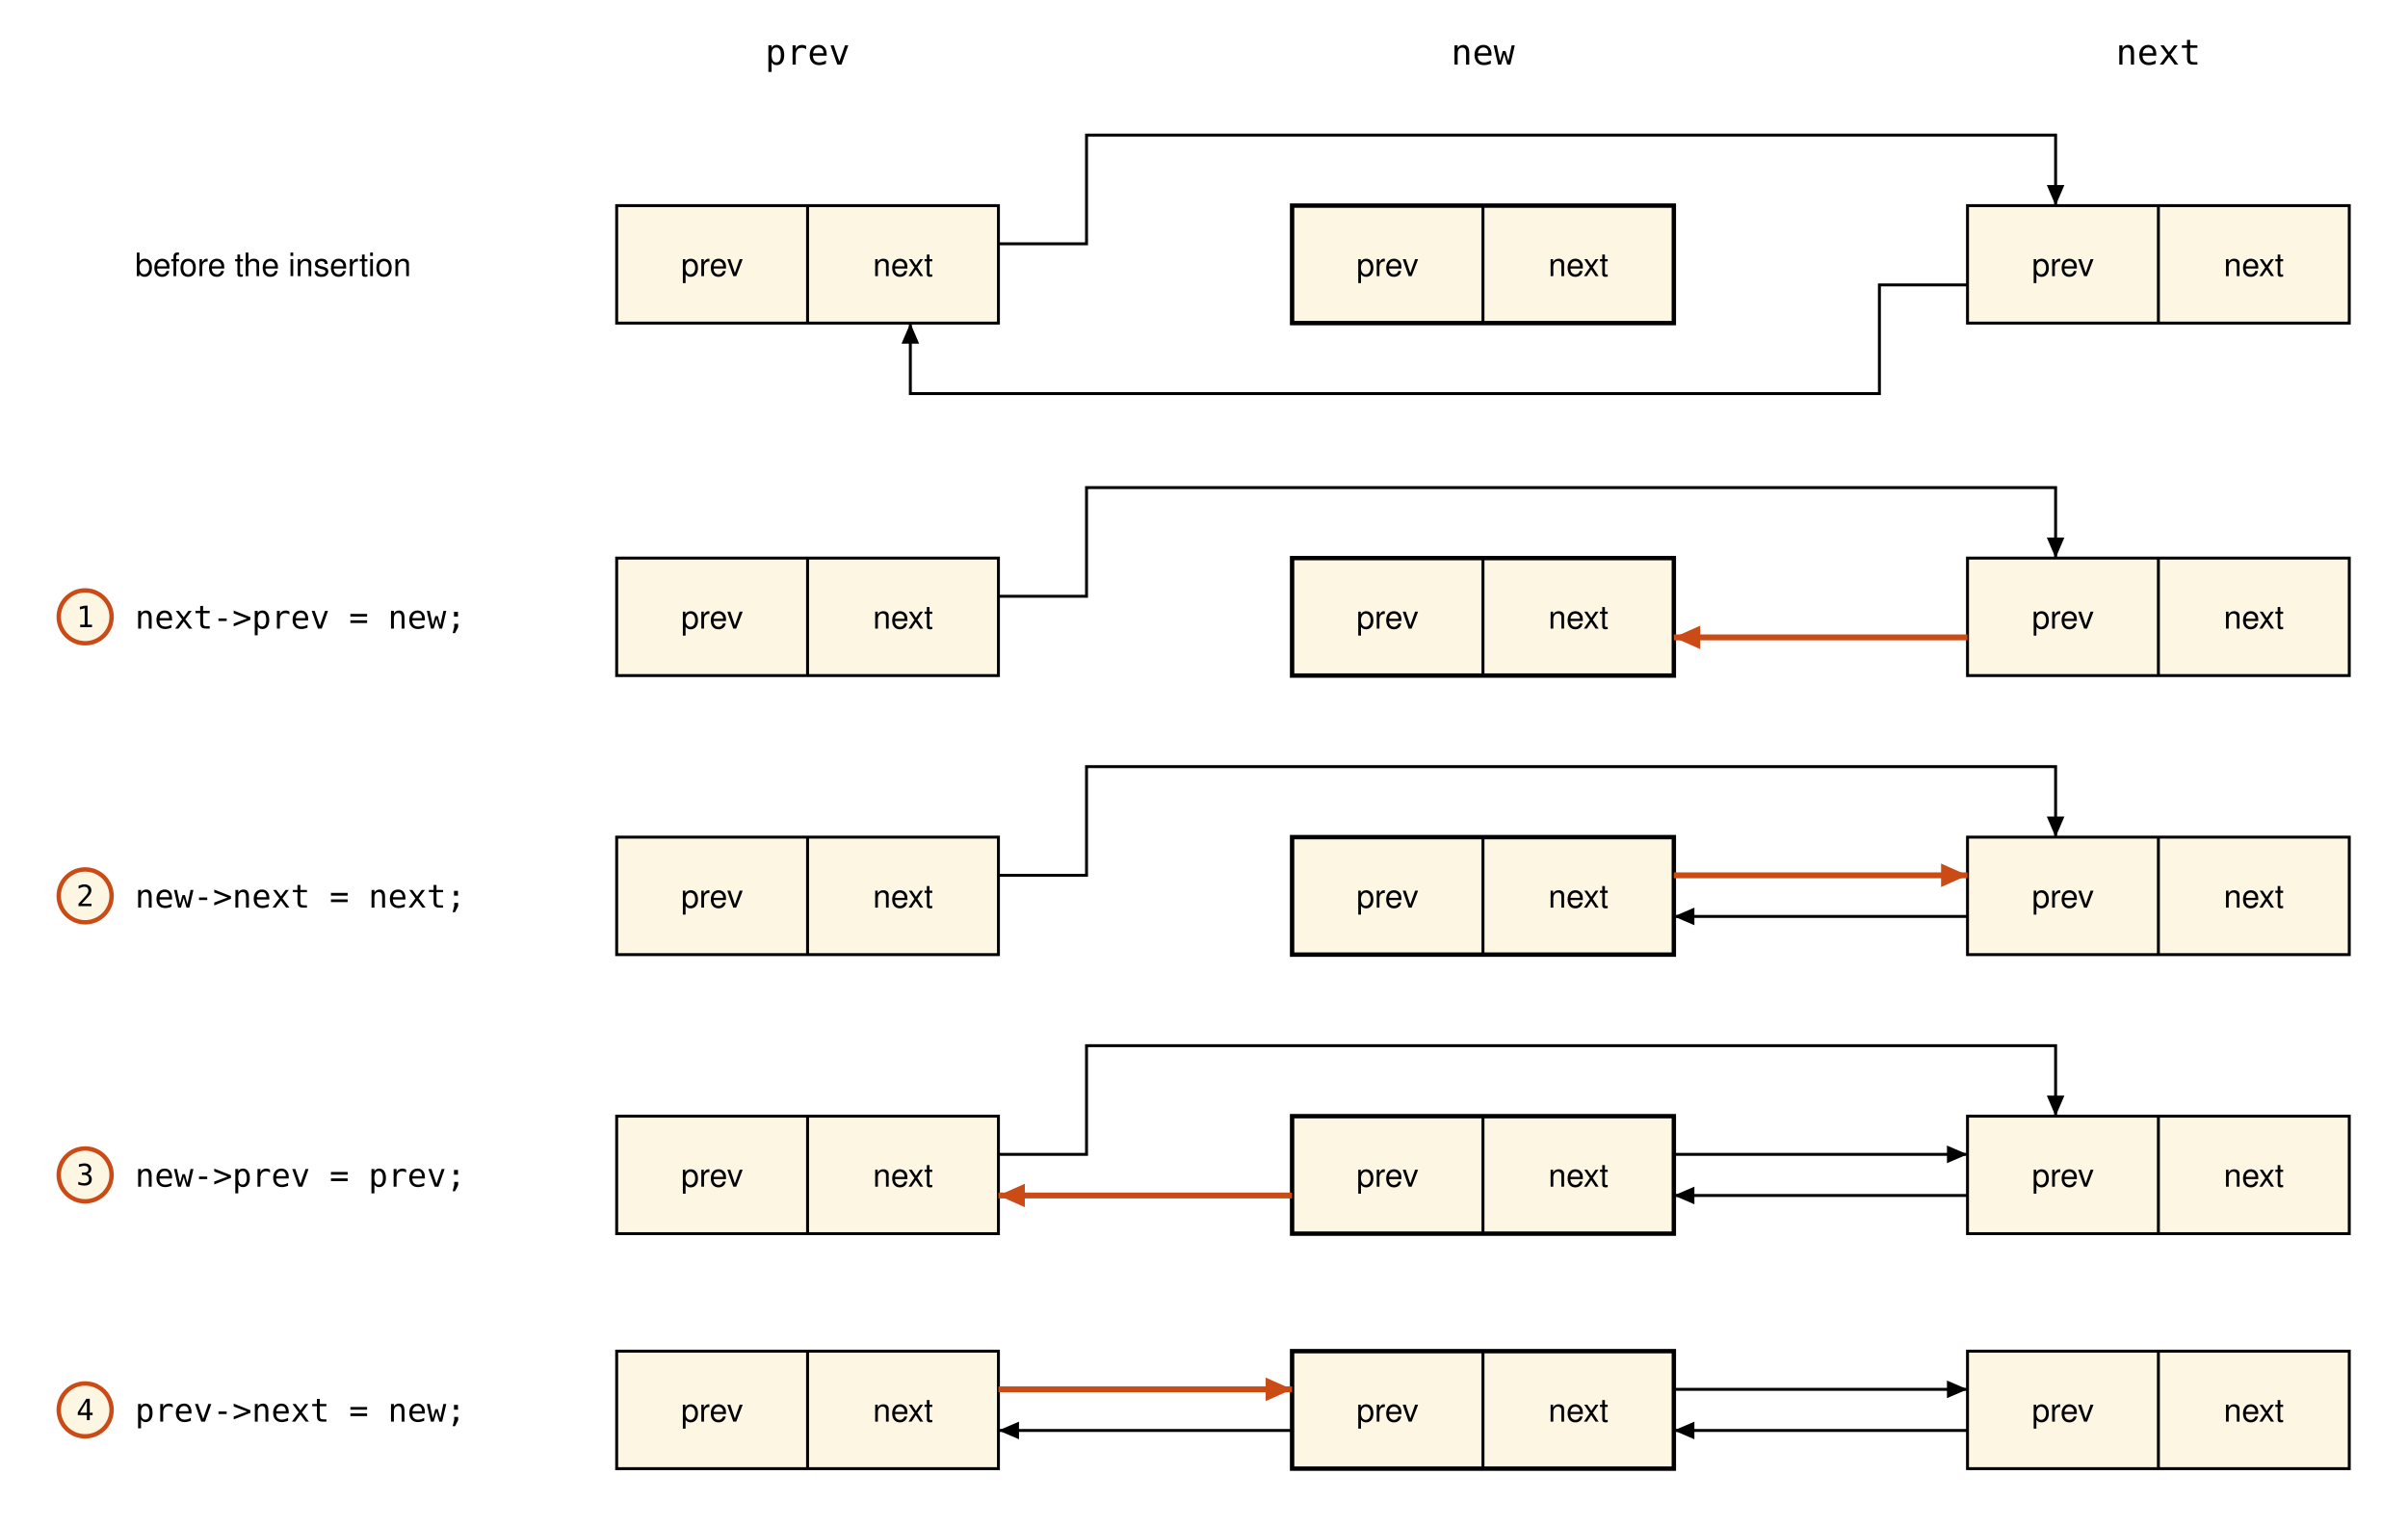
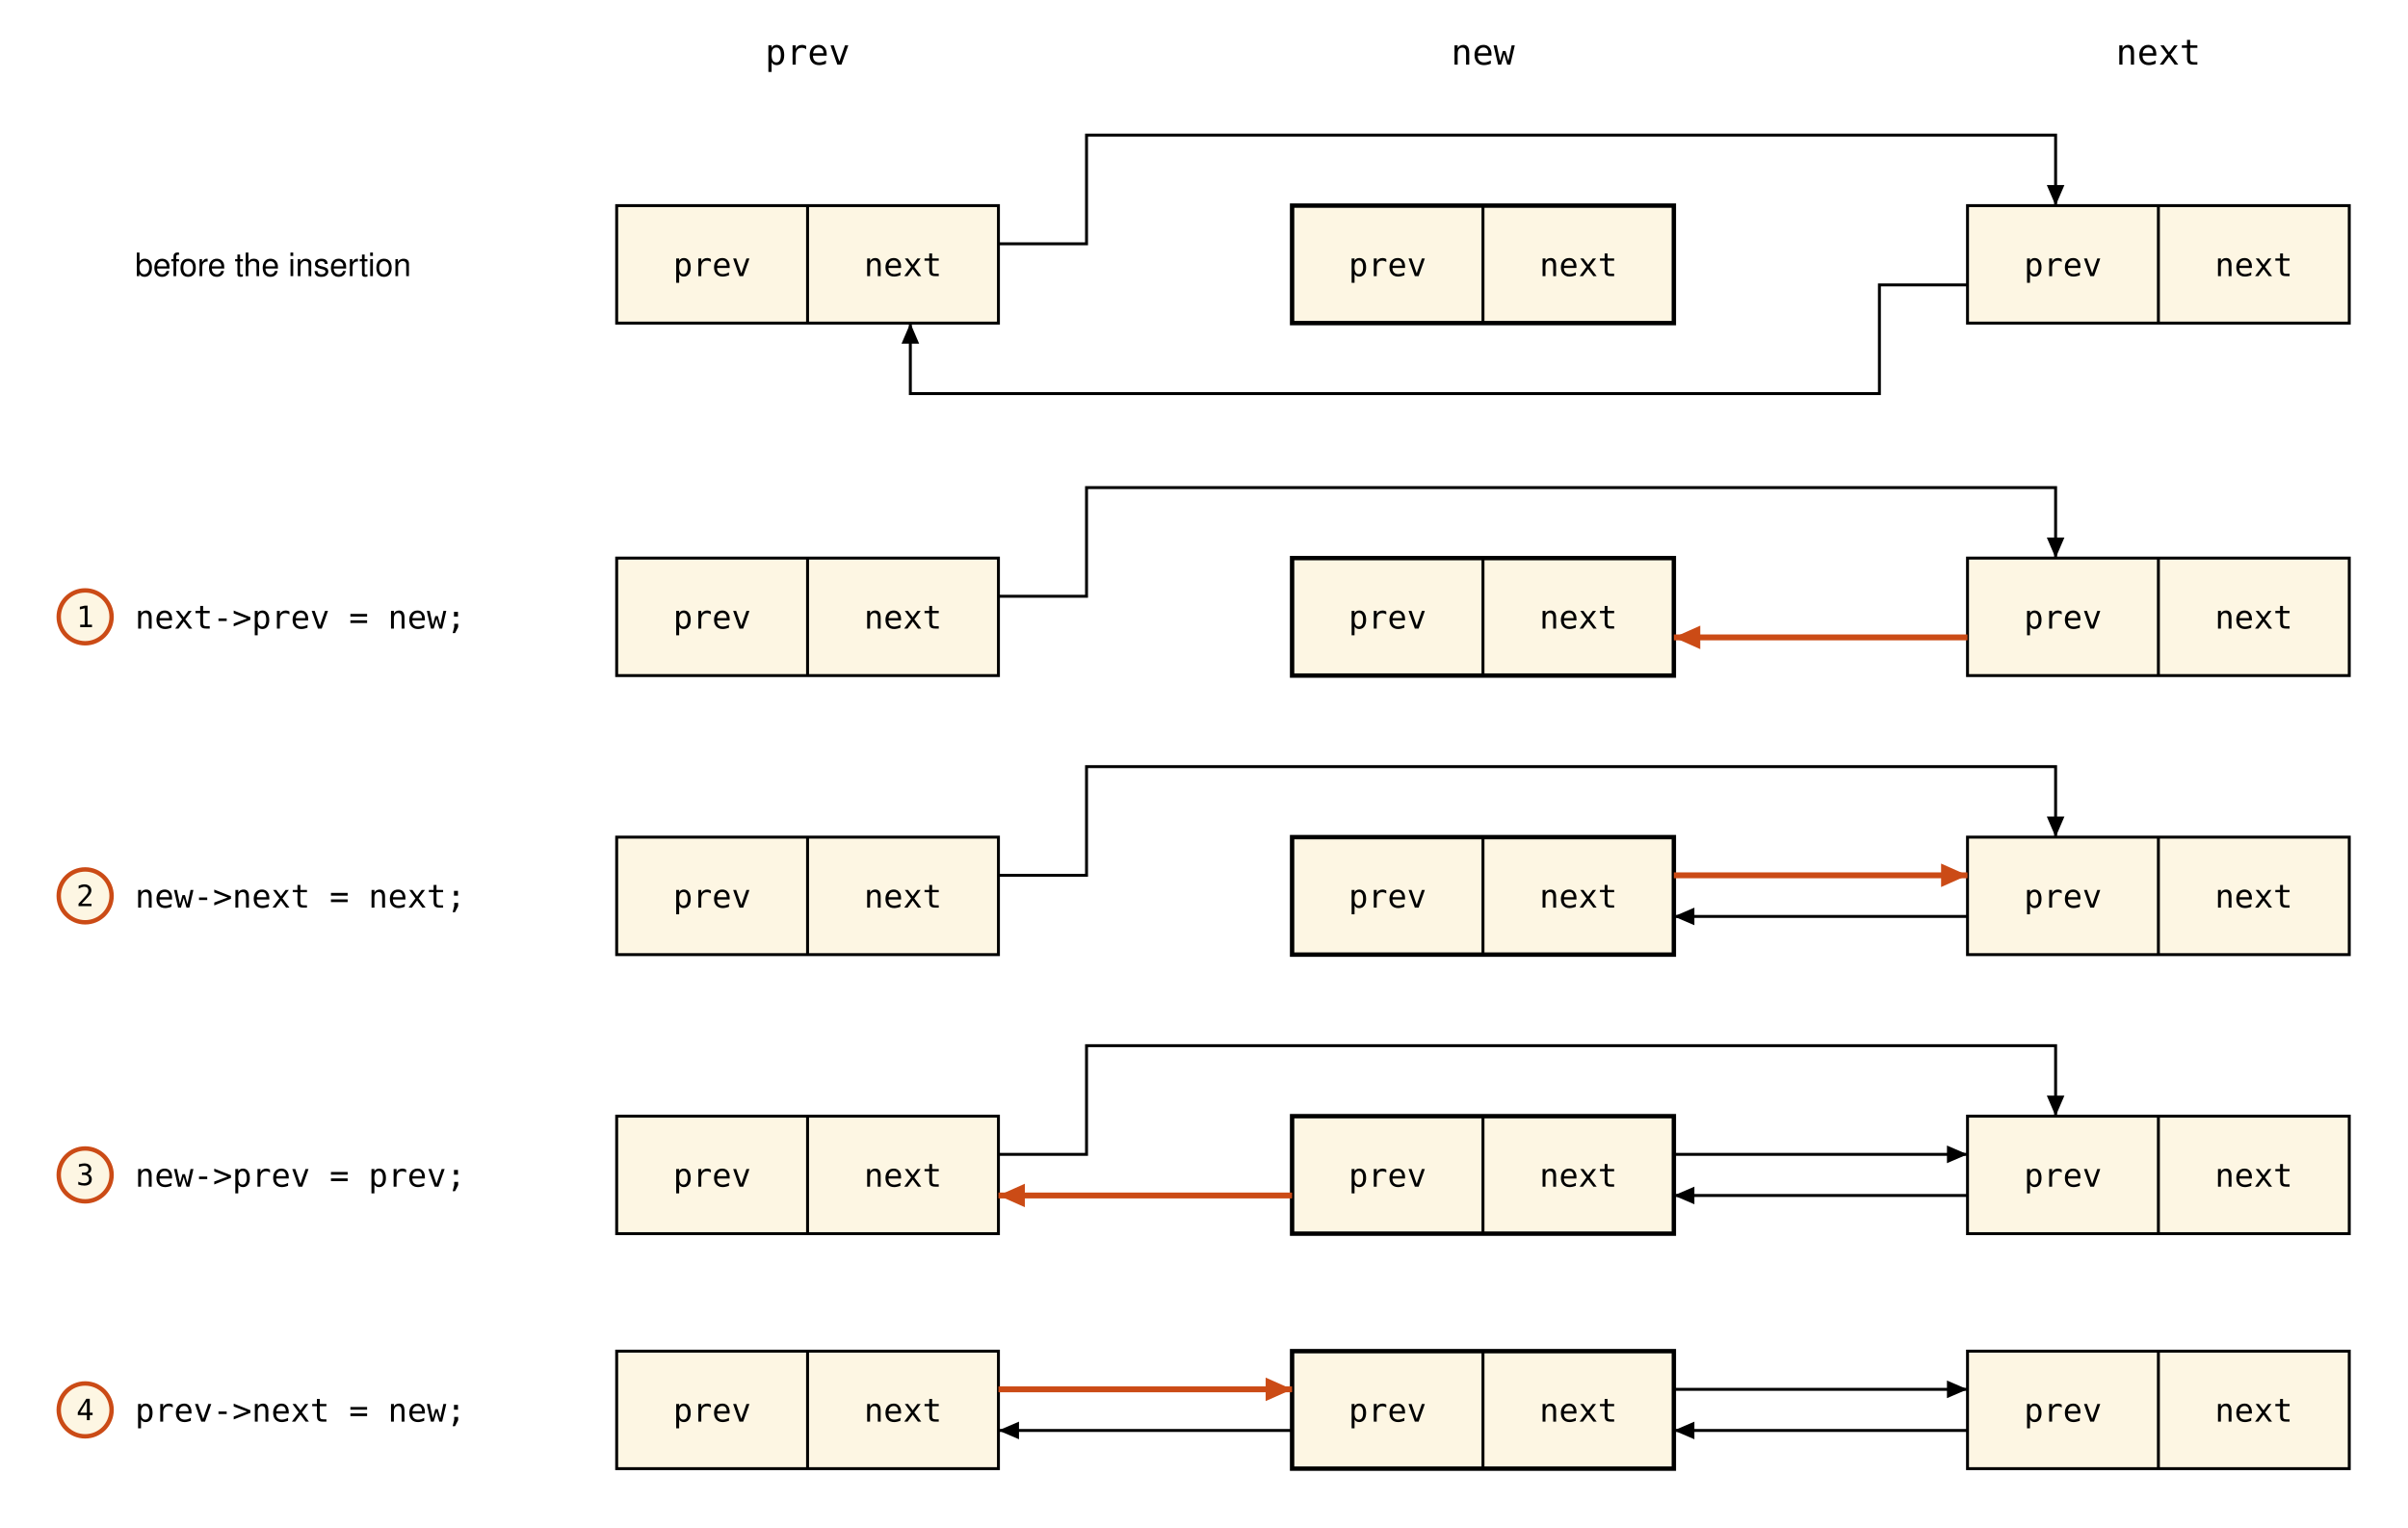
<svg xmlns="http://www.w3.org/2000/svg" version="1.1" width="820px" height="520px" viewBox="0 0 820 520" style="background: transparent; background-color: transparent; color-scheme: light dark;" font-family="Helvetica">
  <style>
    .box  { fill: #fdf6e3; stroke: #000000; stroke-width: 1;
            fill: light-dark(#fdf6e3, #201a0a); stroke: light-dark(#000000, #ffffff); }
    .node { fill: #fdf6e3; stroke: #000000; stroke-width: 1.5;
            fill: light-dark(#fdf6e3, #201a0a); stroke: light-dark(#000000, #ffffff); }
    .div  { stroke: #000000; stroke-width: 1; fill: none;
            stroke: light-dark(#000000, #ffffff); }
    .ah   { fill: #000000; fill: light-dark(#000000, #ffffff); }
    .ttl  { fill: #000000; font-size: 12px; text-anchor: middle; font-family: monospace;
            fill: light-dark(#000000, #ffffff); }
    .mem  { fill: #000000; font-size: 11px; text-anchor: start; font-family: monospace;
            fill: light-dark(#000000, #ffffff); }
    .num  { fill: #000000; font-size: 10px; text-anchor: middle; font-family: monospace;
            fill: light-dark(#000000, #ffffff); }
    .lbl  { fill: #000000; font-size: 11px; text-anchor: middle;
            fill: light-dark(#000000, #ffffff); }
    .cap  { fill: #000000; font-size: 11px; text-anchor: start;
            fill: light-dark(#000000, #ffffff); }

    /* the link written by the step, and the number of that step */
    .hl   { stroke: #cb4b16; stroke-width: 2; fill: none;
            stroke: light-dark(#cb4b16, #eb7a4a); }
    .ah-hl { fill: #cb4b16; fill: light-dark(#cb4b16, #eb7a4a); }
    .ring { fill: #fdf6e3; stroke: #cb4b16; stroke-width: 1.5;
            fill: light-dark(#fdf6e3, #201a0a); stroke: light-dark(#cb4b16, #eb7a4a); }
+     .mono { font-family: monospace; }
  </style>
  <defs>
    <marker id="arrow" markerWidth="8" markerHeight="8" refX="7" refY="3" orient="auto" markerUnits="strokeWidth">
      <path class="ah" d="M0,0 L7,3 L0,6 z" />
    </marker>
    <marker id="arrow-hl" markerWidth="10" markerHeight="10" refX="9" refY="4" orient="auto" markerUnits="userSpaceOnUse">
      <path class="ah-hl" d="M0,0 L9,4 L0,8 z" />
    </marker>
  </defs>
  <text class="ttl" x="275" y="22">prev</text>
  <text class="ttl" x="505" y="22">new</text>
  <text class="ttl" x="735" y="22">next</text>
  <text class="cap" x="46" y="94">before the insertion</text>
  <rect class="box" x="210" y="70" width="130" height="40" />
  <line class="div" x1="275" y1="70" x2="275" y2="110" />
-   <text class="lbl" x="242.5" y="94">prev</text>
-   <text class="lbl" x="307.5" y="94">next</text>
+   <text class="lbl mono" x="242.5" y="94">prev</text>
+   <text class="lbl mono" x="307.5" y="94">next</text>
  <rect class="node" x="440" y="70" width="130" height="40" />
  <line class="div" x1="505" y1="70" x2="505" y2="110" />
-   <text class="lbl" x="472.5" y="94">prev</text>
-   <text class="lbl" x="537.5" y="94">next</text>
+   <text class="lbl mono" x="472.5" y="94">prev</text>
+   <text class="lbl mono" x="537.5" y="94">next</text>
  <rect class="box" x="670" y="70" width="130" height="40" />
  <line class="div" x1="735" y1="70" x2="735" y2="110" />
-   <text class="lbl" x="702.5" y="94">prev</text>
-   <text class="lbl" x="767.5" y="94">next</text>
+   <text class="lbl mono" x="702.5" y="94">prev</text>
+   <text class="lbl mono" x="767.5" y="94">next</text>
  <polyline class="div" points="340,83 370,83 370,46 700,46 700,70" marker-end="url(#arrow)" />
  <polyline class="div" points="670,97 640,97 640,134 310,134 310,110" marker-end="url(#arrow)" />
  <circle class="ring" cx="29" cy="210" r="9" />
  <text class="num" x="29" y="213.5">1</text>
  <text class="mem" x="46" y="214">next-&gt;prev = new;</text>
  <rect class="box" x="210" y="190" width="130" height="40" />
  <line class="div" x1="275" y1="190" x2="275" y2="230" />
-   <text class="lbl" x="242.5" y="214">prev</text>
-   <text class="lbl" x="307.5" y="214">next</text>
+   <text class="lbl mono" x="242.5" y="214">prev</text>
+   <text class="lbl mono" x="307.5" y="214">next</text>
  <rect class="node" x="440" y="190" width="130" height="40" />
  <line class="div" x1="505" y1="190" x2="505" y2="230" />
-   <text class="lbl" x="472.5" y="214">prev</text>
-   <text class="lbl" x="537.5" y="214">next</text>
+   <text class="lbl mono" x="472.5" y="214">prev</text>
+   <text class="lbl mono" x="537.5" y="214">next</text>
  <rect class="box" x="670" y="190" width="130" height="40" />
  <line class="div" x1="735" y1="190" x2="735" y2="230" />
-   <text class="lbl" x="702.5" y="214">prev</text>
-   <text class="lbl" x="767.5" y="214">next</text>
+   <text class="lbl mono" x="702.5" y="214">prev</text>
+   <text class="lbl mono" x="767.5" y="214">next</text>
  <polyline class="div" points="340,203 370,203 370,166 700,166 700,190" marker-end="url(#arrow)" />
  <line class="hl" x1="670" y1="217" x2="570" y2="217" marker-end="url(#arrow-hl)" />
  <circle class="ring" cx="29" cy="305" r="9" />
  <text class="num" x="29" y="308.5">2</text>
  <text class="mem" x="46" y="309">new-&gt;next = next;</text>
  <rect class="box" x="210" y="285" width="130" height="40" />
  <line class="div" x1="275" y1="285" x2="275" y2="325" />
-   <text class="lbl" x="242.5" y="309">prev</text>
-   <text class="lbl" x="307.5" y="309">next</text>
+   <text class="lbl mono" x="242.5" y="309">prev</text>
+   <text class="lbl mono" x="307.5" y="309">next</text>
  <rect class="node" x="440" y="285" width="130" height="40" />
  <line class="div" x1="505" y1="285" x2="505" y2="325" />
-   <text class="lbl" x="472.5" y="309">prev</text>
-   <text class="lbl" x="537.5" y="309">next</text>
+   <text class="lbl mono" x="472.5" y="309">prev</text>
+   <text class="lbl mono" x="537.5" y="309">next</text>
  <rect class="box" x="670" y="285" width="130" height="40" />
  <line class="div" x1="735" y1="285" x2="735" y2="325" />
-   <text class="lbl" x="702.5" y="309">prev</text>
-   <text class="lbl" x="767.5" y="309">next</text>
+   <text class="lbl mono" x="702.5" y="309">prev</text>
+   <text class="lbl mono" x="767.5" y="309">next</text>
  <polyline class="div" points="340,298 370,298 370,261 700,261 700,285" marker-end="url(#arrow)" />
  <line class="div" x1="670" y1="312" x2="570" y2="312" marker-end="url(#arrow)" />
  <line class="hl" x1="570" y1="298" x2="670" y2="298" marker-end="url(#arrow-hl)" />
  <circle class="ring" cx="29" cy="400" r="9" />
  <text class="num" x="29" y="403.5">3</text>
  <text class="mem" x="46" y="404">new-&gt;prev = prev;</text>
  <rect class="box" x="210" y="380" width="130" height="40" />
  <line class="div" x1="275" y1="380" x2="275" y2="420" />
-   <text class="lbl" x="242.5" y="404">prev</text>
-   <text class="lbl" x="307.5" y="404">next</text>
+   <text class="lbl mono" x="242.5" y="404">prev</text>
+   <text class="lbl mono" x="307.5" y="404">next</text>
  <rect class="node" x="440" y="380" width="130" height="40" />
  <line class="div" x1="505" y1="380" x2="505" y2="420" />
-   <text class="lbl" x="472.5" y="404">prev</text>
-   <text class="lbl" x="537.5" y="404">next</text>
+   <text class="lbl mono" x="472.5" y="404">prev</text>
+   <text class="lbl mono" x="537.5" y="404">next</text>
  <rect class="box" x="670" y="380" width="130" height="40" />
  <line class="div" x1="735" y1="380" x2="735" y2="420" />
-   <text class="lbl" x="702.5" y="404">prev</text>
-   <text class="lbl" x="767.5" y="404">next</text>
+   <text class="lbl mono" x="702.5" y="404">prev</text>
+   <text class="lbl mono" x="767.5" y="404">next</text>
  <polyline class="div" points="340,393 370,393 370,356 700,356 700,380" marker-end="url(#arrow)" />
  <line class="div" x1="670" y1="407" x2="570" y2="407" marker-end="url(#arrow)" />
  <line class="div" x1="570" y1="393" x2="670" y2="393" marker-end="url(#arrow)" />
  <line class="hl" x1="440" y1="407" x2="340" y2="407" marker-end="url(#arrow-hl)" />
  <circle class="ring" cx="29" cy="480" r="9" />
  <text class="num" x="29" y="483.5">4</text>
  <text class="mem" x="46" y="484">prev-&gt;next = new;</text>
  <rect class="box" x="210" y="460" width="130" height="40" />
  <line class="div" x1="275" y1="460" x2="275" y2="500" />
-   <text class="lbl" x="242.5" y="484">prev</text>
-   <text class="lbl" x="307.5" y="484">next</text>
+   <text class="lbl mono" x="242.5" y="484">prev</text>
+   <text class="lbl mono" x="307.5" y="484">next</text>
  <rect class="node" x="440" y="460" width="130" height="40" />
  <line class="div" x1="505" y1="460" x2="505" y2="500" />
-   <text class="lbl" x="472.5" y="484">prev</text>
-   <text class="lbl" x="537.5" y="484">next</text>
+   <text class="lbl mono" x="472.5" y="484">prev</text>
+   <text class="lbl mono" x="537.5" y="484">next</text>
  <rect class="box" x="670" y="460" width="130" height="40" />
  <line class="div" x1="735" y1="460" x2="735" y2="500" />
-   <text class="lbl" x="702.5" y="484">prev</text>
-   <text class="lbl" x="767.5" y="484">next</text>
+   <text class="lbl mono" x="702.5" y="484">prev</text>
+   <text class="lbl mono" x="767.5" y="484">next</text>
  <line class="hl" x1="340" y1="473" x2="440" y2="473" marker-end="url(#arrow-hl)" />
  <line class="div" x1="670" y1="487" x2="570" y2="487" marker-end="url(#arrow)" />
  <line class="div" x1="570" y1="473" x2="670" y2="473" marker-end="url(#arrow)" />
  <line class="div" x1="440" y1="487" x2="340" y2="487" marker-end="url(#arrow)" />
</svg>
